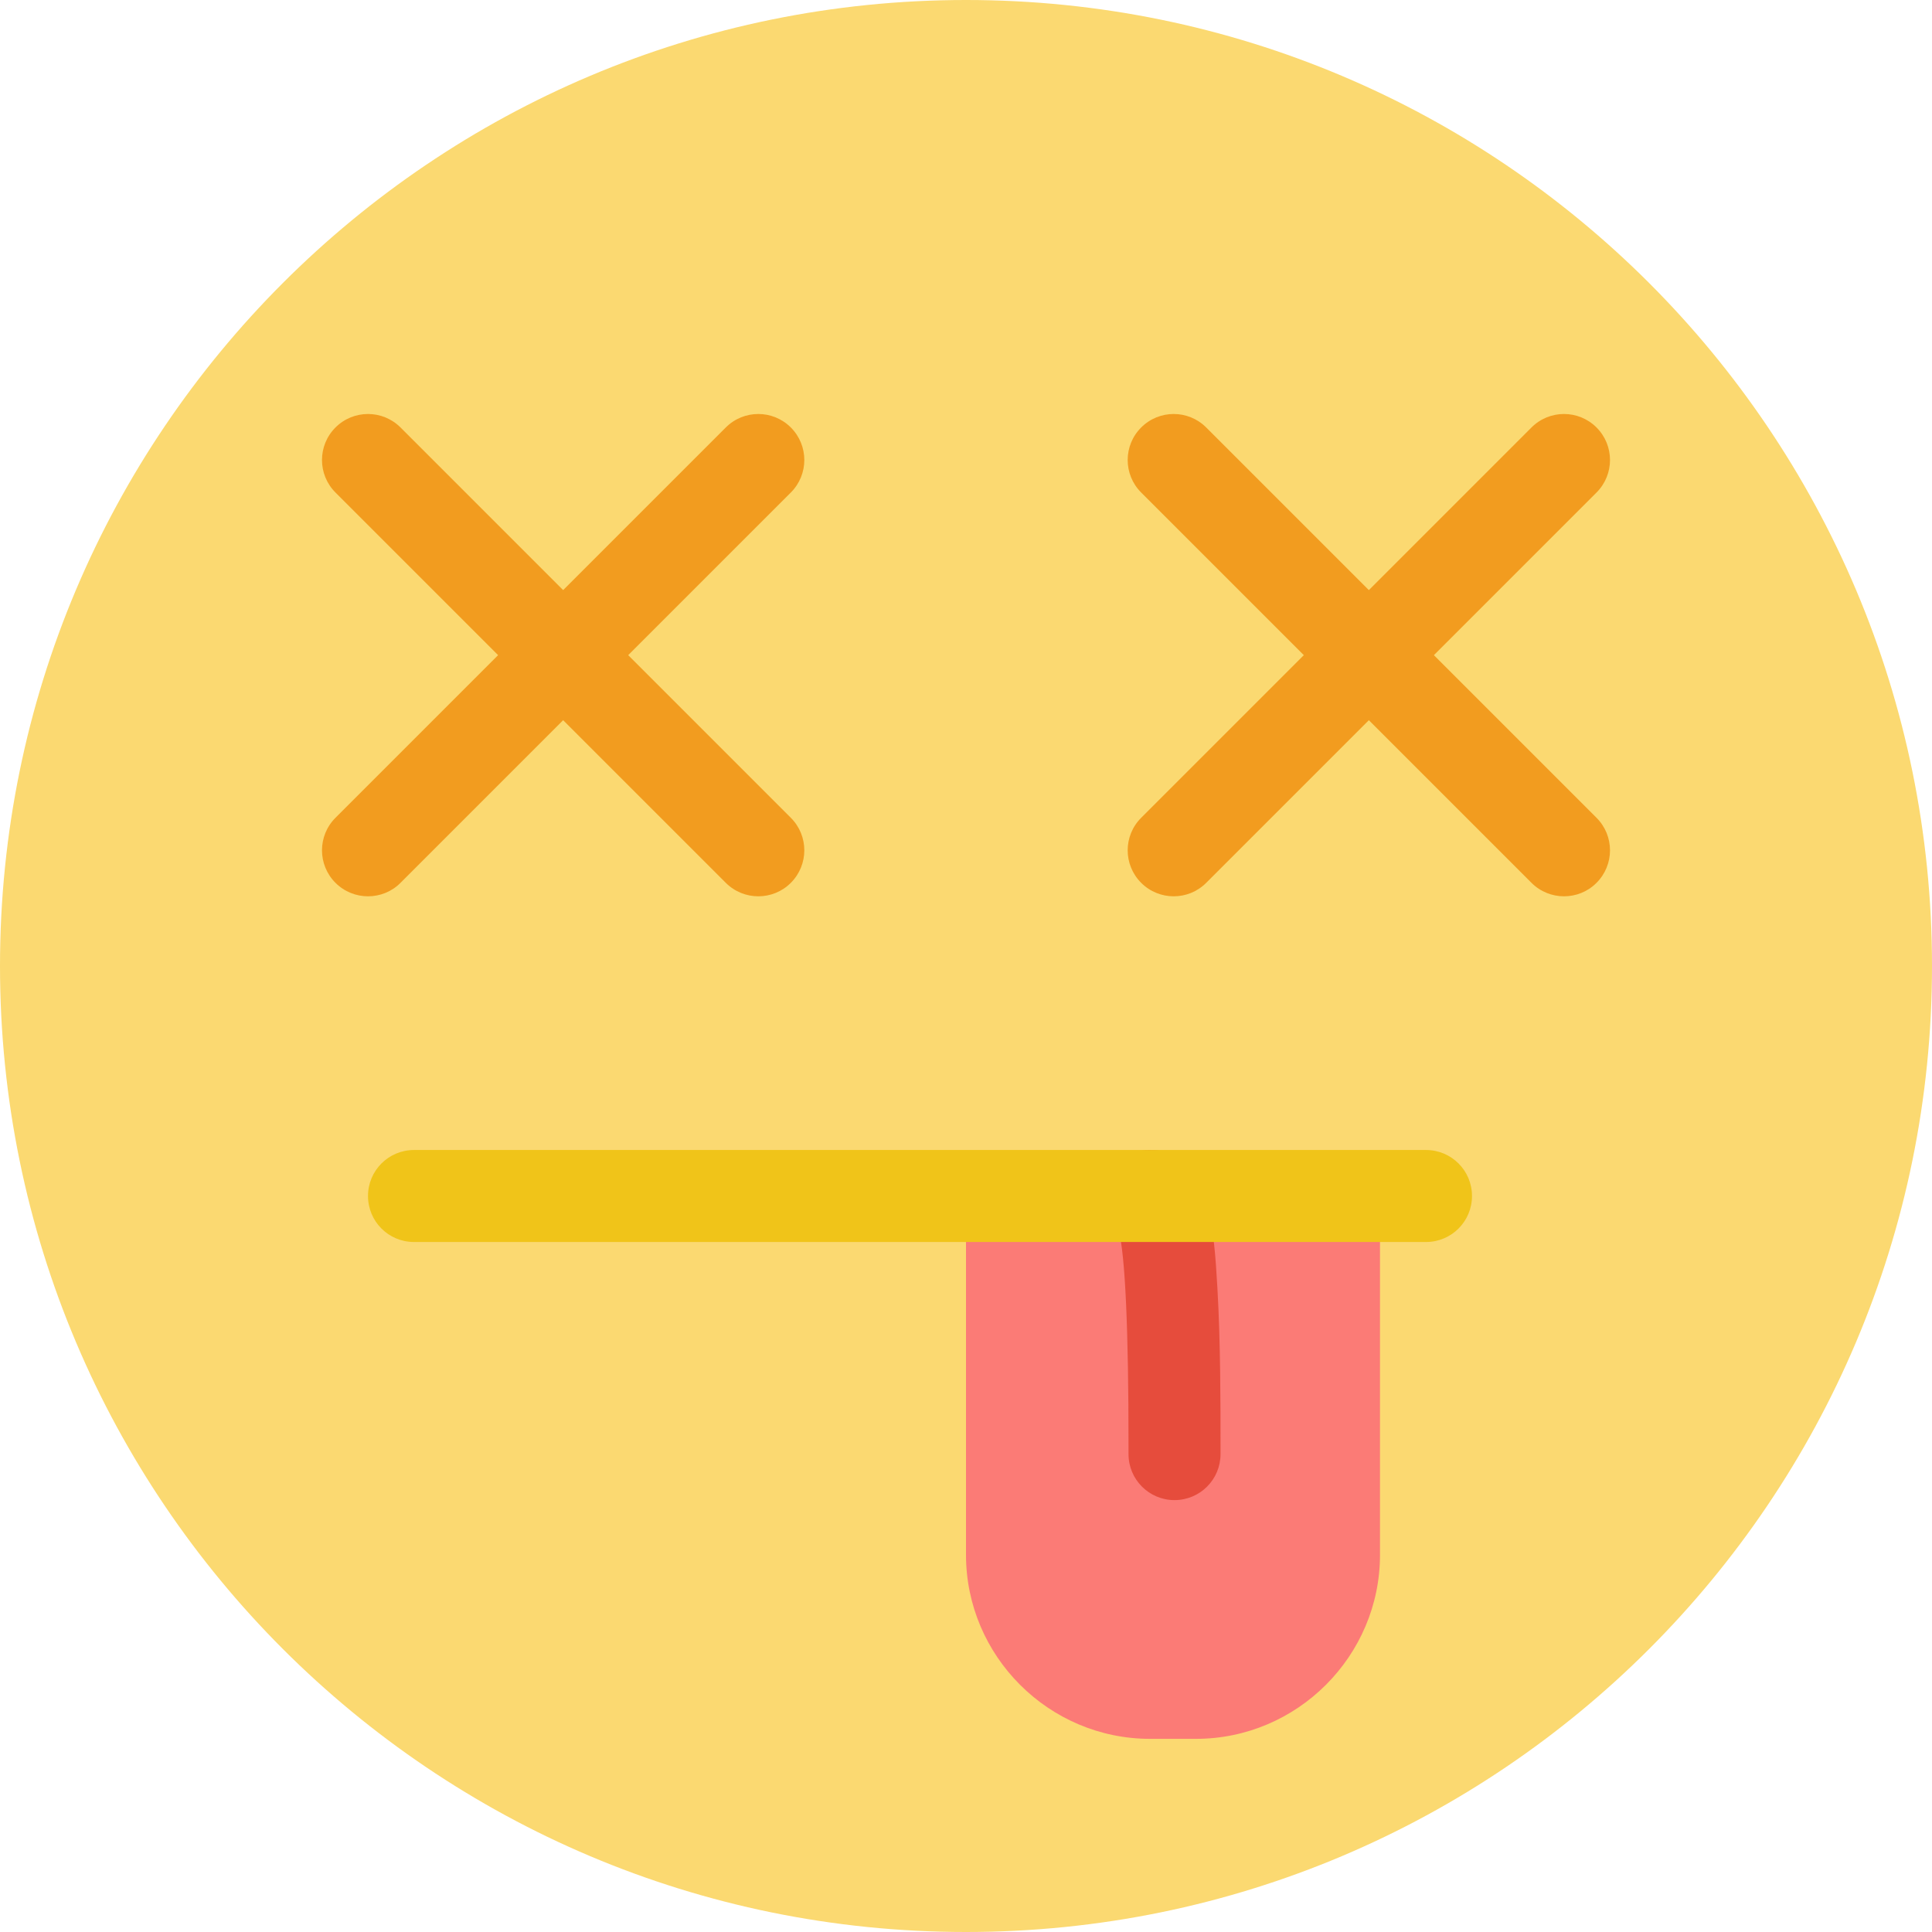
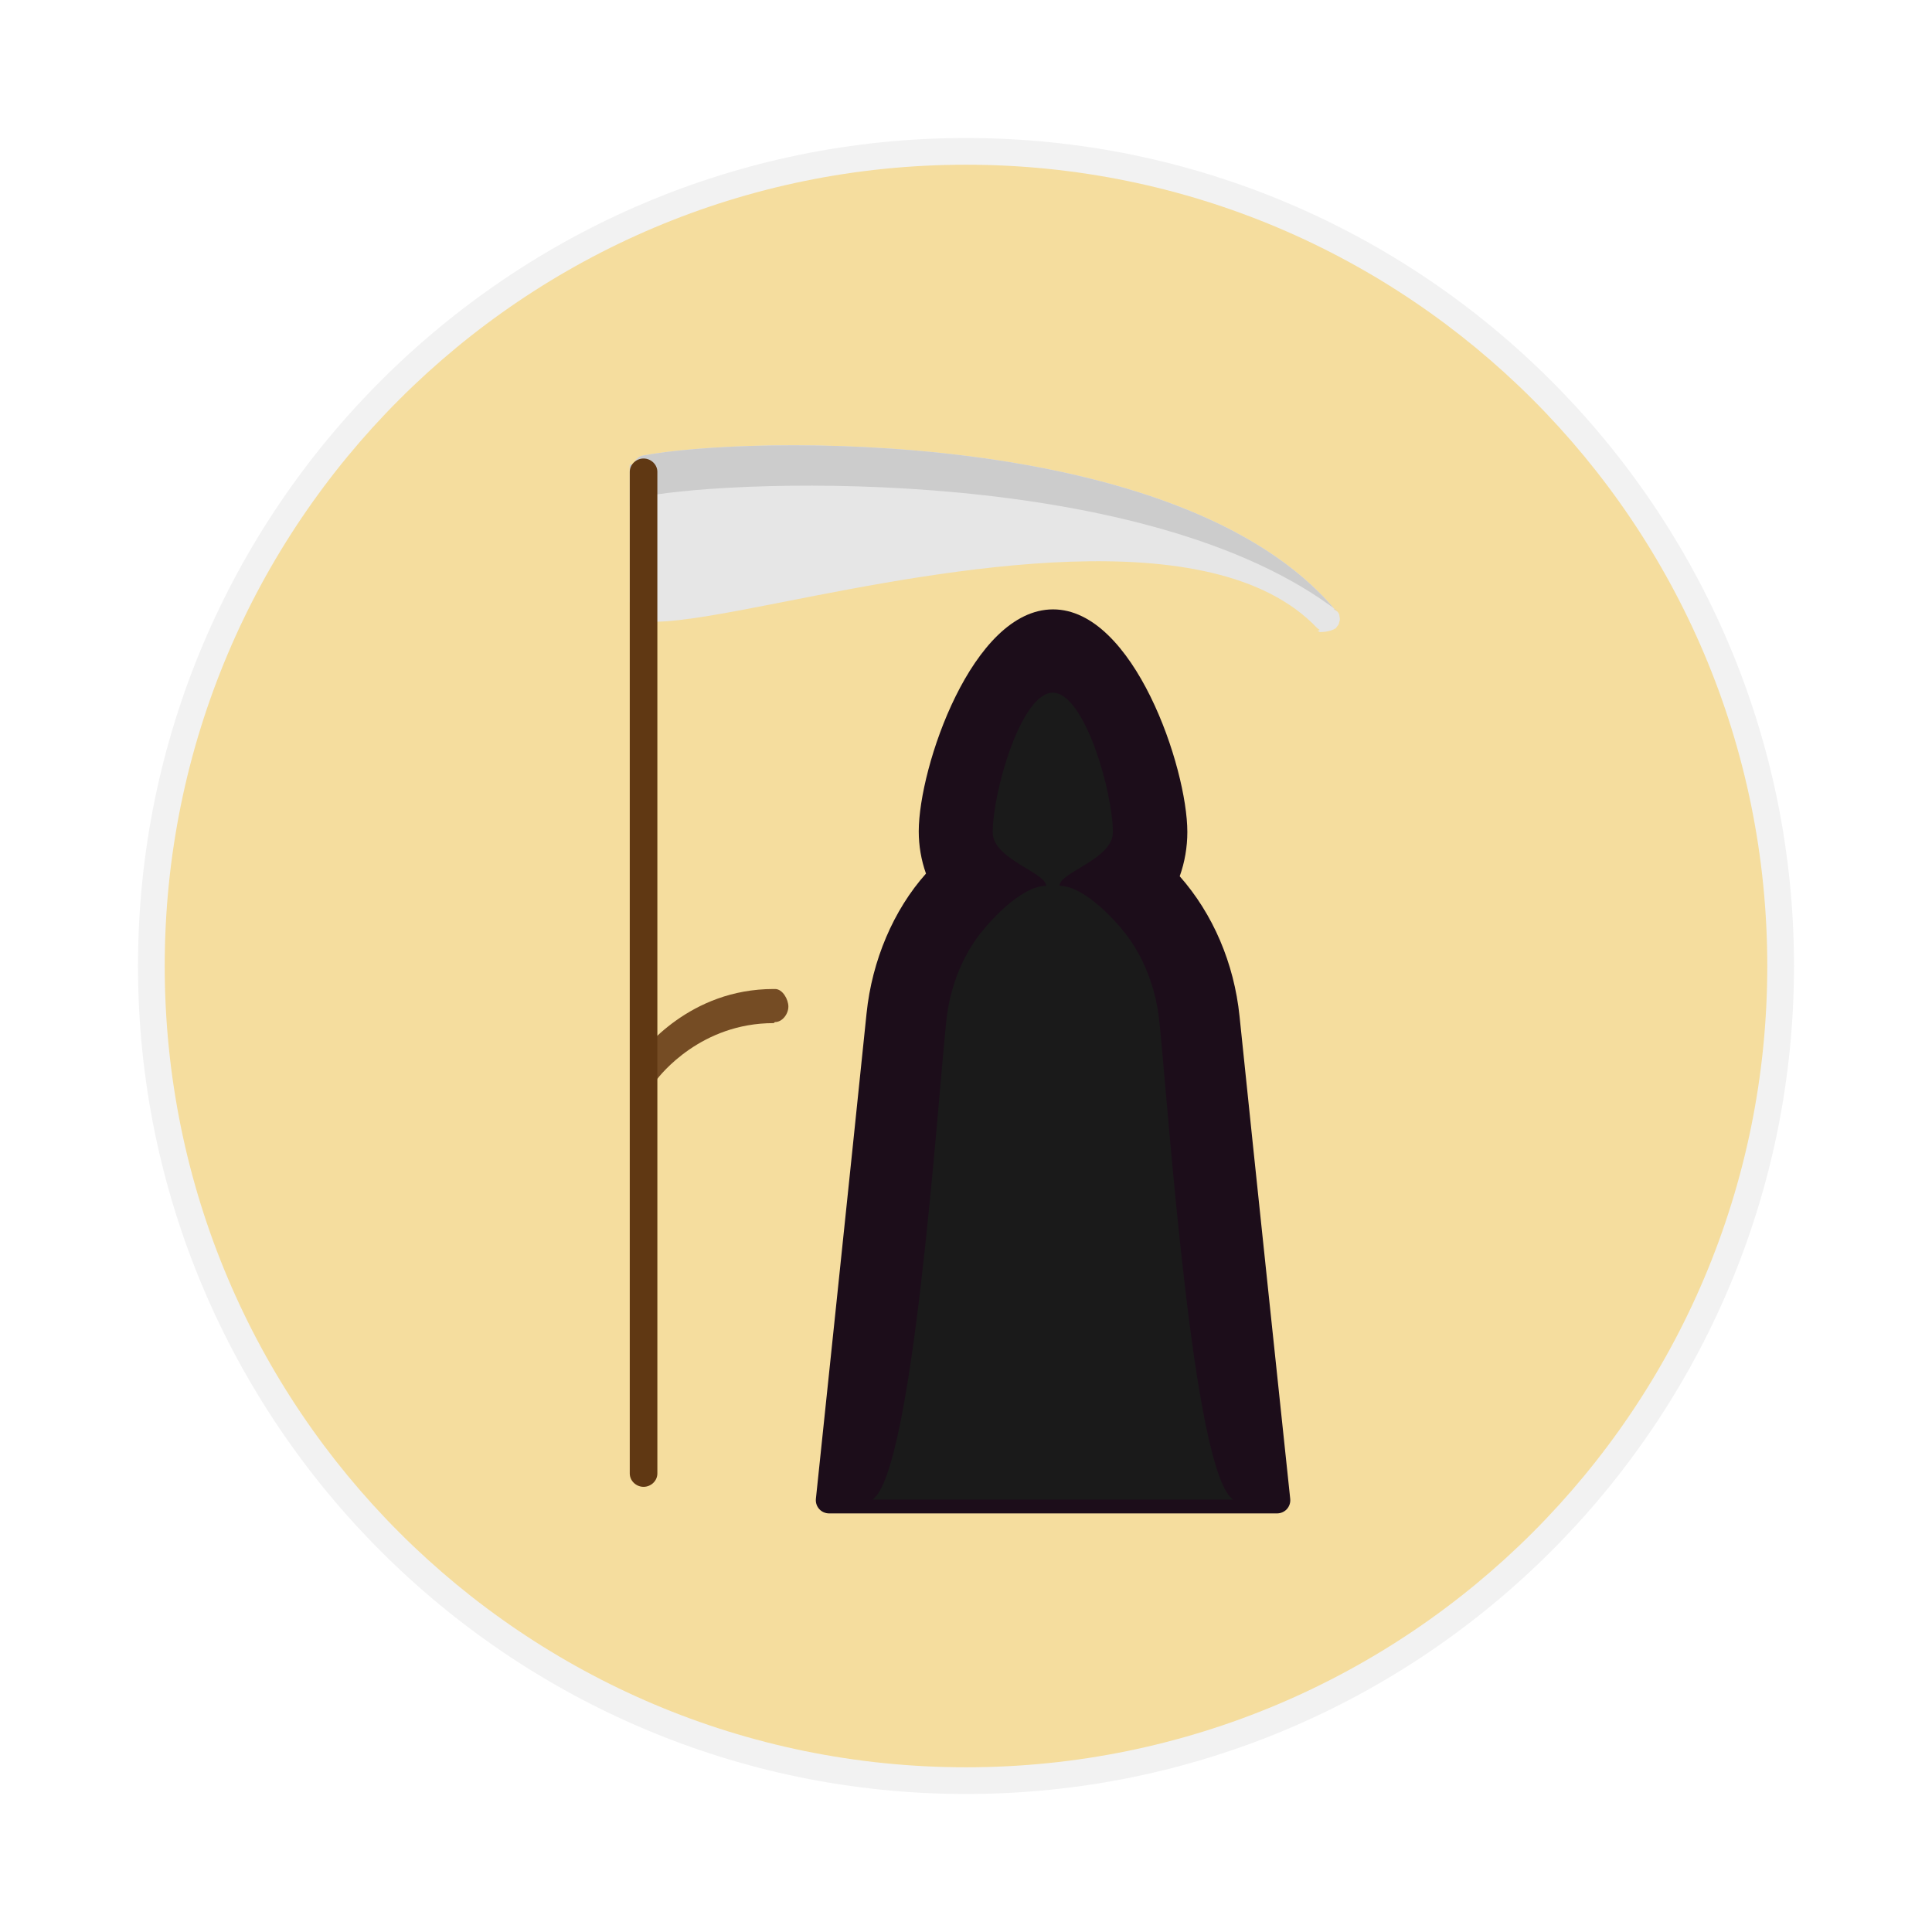
- <svg xmlns="http://www.w3.org/2000/svg" version="1.1" id="Capa_1" x="0px" y="0px" viewBox="0 0 42 42" style="enable-background:new 0 0 42 42;" xml:space="preserve">
+ <svg xmlns="http://www.w3.org/2000/svg" height="140px" id="Layer_1" style="enable-background:new 0 0 140 140;" version="1.1" viewBox="0 0 140 140" width="140px" xml:space="preserve">
  <g>
-     <circle style="fill:#FBD971;" cx="21" cy="21" r="21" />
-     <path style="fill:#F29C1F;" d="M8,19.485c-0.256,0-0.512-0.098-0.707-0.293c-0.391-0.391-0.391-1.023,0-1.414l8.485-8.485   c0.391-0.391,1.023-0.391,1.414,0s0.391,1.023,0,1.414l-8.485,8.485C8.512,19.388,8.256,19.485,8,19.485z" />
-     <path style="fill:#F29C1F;" d="M16.485,19.485c-0.256,0-0.512-0.098-0.707-0.293l-8.485-8.485c-0.391-0.391-0.391-1.023,0-1.414   s1.023-0.391,1.414,0l8.485,8.485c0.391,0.391,0.391,1.023,0,1.414C16.997,19.388,16.741,19.485,16.485,19.485z" />
-     <path style="fill:#F29C1F;" d="M25.515,19.485c-0.256,0-0.512-0.098-0.707-0.293c-0.391-0.391-0.391-1.023,0-1.414l8.485-8.485   c0.391-0.391,1.023-0.391,1.414,0s0.391,1.023,0,1.414l-8.485,8.485C26.026,19.388,25.771,19.485,25.515,19.485z" />
-     <path style="fill:#F29C1F;" d="M34,19.485c-0.256,0-0.512-0.098-0.707-0.293l-8.485-8.485c-0.391-0.391-0.391-1.023,0-1.414   s1.023-0.391,1.414,0l8.485,8.485c0.391,0.391,0.391,1.023,0,1.414C34.512,19.388,34.256,19.485,34,19.485z" />
+     <path d="M70,130c-33.084,0-60-26.916-60-60s26.916-60,60-60s60,26.916,60,60S103.084,130,70,130z" style="fill:#F2F2F2;" />
+     <circle cx="70" cy="70" r="58.064" style="fill:#F5DD9E;" />
    <g>
-       <path style="fill:#FB7B76;" d="M21,26v7.801c0,2.2,1.8,4,4,4h1c2.2,0,4-1.8,4-4L30,26C28.292,26.021,22.812,26,21,26z" />
+       <path d="M46.774,78.71c-0.203,0-0.408-0.063-0.582-0.195c-0.427-0.322-0.512-1.236-0.19-1.664    c0.617-0.817,3.986-5.184,10.053-5.184c0.038,0,0.076,0,0.114,0c0.535,0,0.964,0.748,0.96,1.283    c-0.004,0.531-0.437,1.113-0.968,1.113c-0.029-0.002-0.068,0.076-0.103,0.076c-5.262,0-8.192,3.723-8.511,4.146    C47.357,78.538,47.067,78.71,46.774,78.71z" style="fill:#754C24;" />
+       <path d="M92.533,109.667H60.085c-0.274,0-0.536-0.111-0.719-0.314c-0.184-0.202-0.272-0.474-0.243-0.746    c0,0,2.69-25.619,3.671-35.172c0.395-3.84,1.954-7.494,4.306-10.131c-0.348-0.986-0.524-2.014-0.524-3.063    c0-4.64,3.878-16.083,9.732-16.083c5.854,0,9.731,11.478,9.731,16.13c0,1.098-0.189,2.194-0.553,3.209    c2.408,2.723,3.942,6.3,4.336,10.146c0.98,9.551,3.672,34.968,3.672,34.968c0.029,0.272-0.06,0.54-0.242,0.744    C93.068,109.556,92.808,109.667,92.533,109.667z" style="fill:#1C0D1A;" />
+       <path d="M89.355,108.667c-2.904-2-4.645-27.846-5.345-34.66c-0.269-2.621-1.312-5.109-2.862-6.848    c0,0-2.439-2.971-4.375-2.971c0-0.97,3.871-1.935,3.871-3.869c0-2.948-2.066-10.125-4.354-10.125    c-2.288,0-4.355,7.179-4.355,10.127c0,1.936,3.871,2.904,3.871,3.871c-1.936,0-4.375,2.978-4.375,2.978    c-1.55,1.737-2.593,4.216-2.862,6.837c-0.7,6.815-2.44,32.66-5.344,34.66H89.355L89.355,108.667z" style="fill:#1A1A1A;" />
+       <path d="M96.635,44.172c0-0.001,0.096-0.002,0.094-0.004c-11.23-13.304-42.711-12.603-50.188-11.147    c-0.448,0.088-0.652,0.646-0.678,0.646h-0.228v10h0.917c-0.025,0-0.053,0.271-0.053,0.363c0,0.535,0.433,1.02,0.967,1.02    c1.923,0,5.196-0.621,9.338-1.438c11.604-2.287,31.022-6.102,38.625,1.882c0.058,0.062,0.131,0.1,0.199,0.144    c0.04,0.024-0.175,0.063-0.134,0.082c0.125,0.055,0.142,0.084,0.142,0.084v0.002c0,0,0.478-0.021,0.586-0.063    c0.036-0.015,0.19-0.039,0.224-0.058c0.063-0.031,0.188-0.058,0.244-0.104c0.008-0.007,0.043-0.018,0.049-0.023    c0.008-0.008,0.035-0.01,0.043-0.018c0.043-0.039,0.069-0.09,0.102-0.134c0.038-0.052,0.086-0.099,0.113-0.156    s0.037-0.116,0.053-0.177s0.038-0.118,0.041-0.182c0.003-0.062-0.012-0.119-0.02-0.182s-0.01-0.124-0.031-0.184    c-0.02-0.061-0.057-0.11-0.09-0.166c-0.027-0.047-0.14-0.101-0.176-0.146C96.76,44.2,96.635,44.187,96.635,44.172    C96.635,44.173,96.635,44.172,96.635,44.172z" style="fill:#E6E6E6;" />
+       <path d="M46.704,35.972c7.336-1.351,36.64-2.166,50.289,8.363c-0.016-0.025-0.027,0-0.043-0.027    c-0.027-0.048-0.14-0.072-0.176-0.117c-0.014-0.016-0.139-0.002-0.139-0.017c0-0.001,0-0.002,0-0.002    c0-0.001,0.096-0.002,0.094-0.004c-11.23-13.304-42.711-12.603-50.188-11.147c-0.448,0.088-0.652,0.646-0.678,0.646h-0.228v3    h0.231C45.894,35.667,46.231,36.058,46.704,35.972z" style="fill:#CCCCCC;" />
+       <path d="M46.635,107.742c-0.535,0-1-0.434-1-0.968V34.192c0-0.534,0.465-0.967,1-0.967    c0.534,0,1,0.433,1,0.967v72.582C47.635,107.31,47.169,107.742,46.635,107.742z" style="fill:#603813;" />
    </g>
-     <path style="fill:#E64C3C;" d="M25.533,32.611c-0.553,0-1-0.447-1-1v-0.165c0.001-2.562-0.071-4.145-0.215-4.715   C24.123,26.55,24,26.289,24,26c0-0.553,0.447-1,1-1c1.291,0,1.388,1.671,1.466,3.013c0.068,1.173,0.067,2.534,0.067,3.435v0.164   C26.533,32.164,26.086,32.611,25.533,32.611z" />
-     <path style="fill:#F0C419;" d="M31,27H9c-0.553,0-1-0.447-1-1s0.447-1,1-1h22c0.553,0,1,0.447,1,1S31.553,27,31,27z" />
  </g>
-   <g>
- </g>
-   <g>
- </g>
-   <g>
- </g>
-   <g>
- </g>
-   <g>
- </g>
-   <g>
- </g>
-   <g>
- </g>
-   <g>
- </g>
-   <g>
- </g>
-   <g>
- </g>
-   <g>
- </g>
-   <g>
- </g>
-   <g>
- </g>
-   <g>
- </g>
-   <g>
- </g>
</svg>
